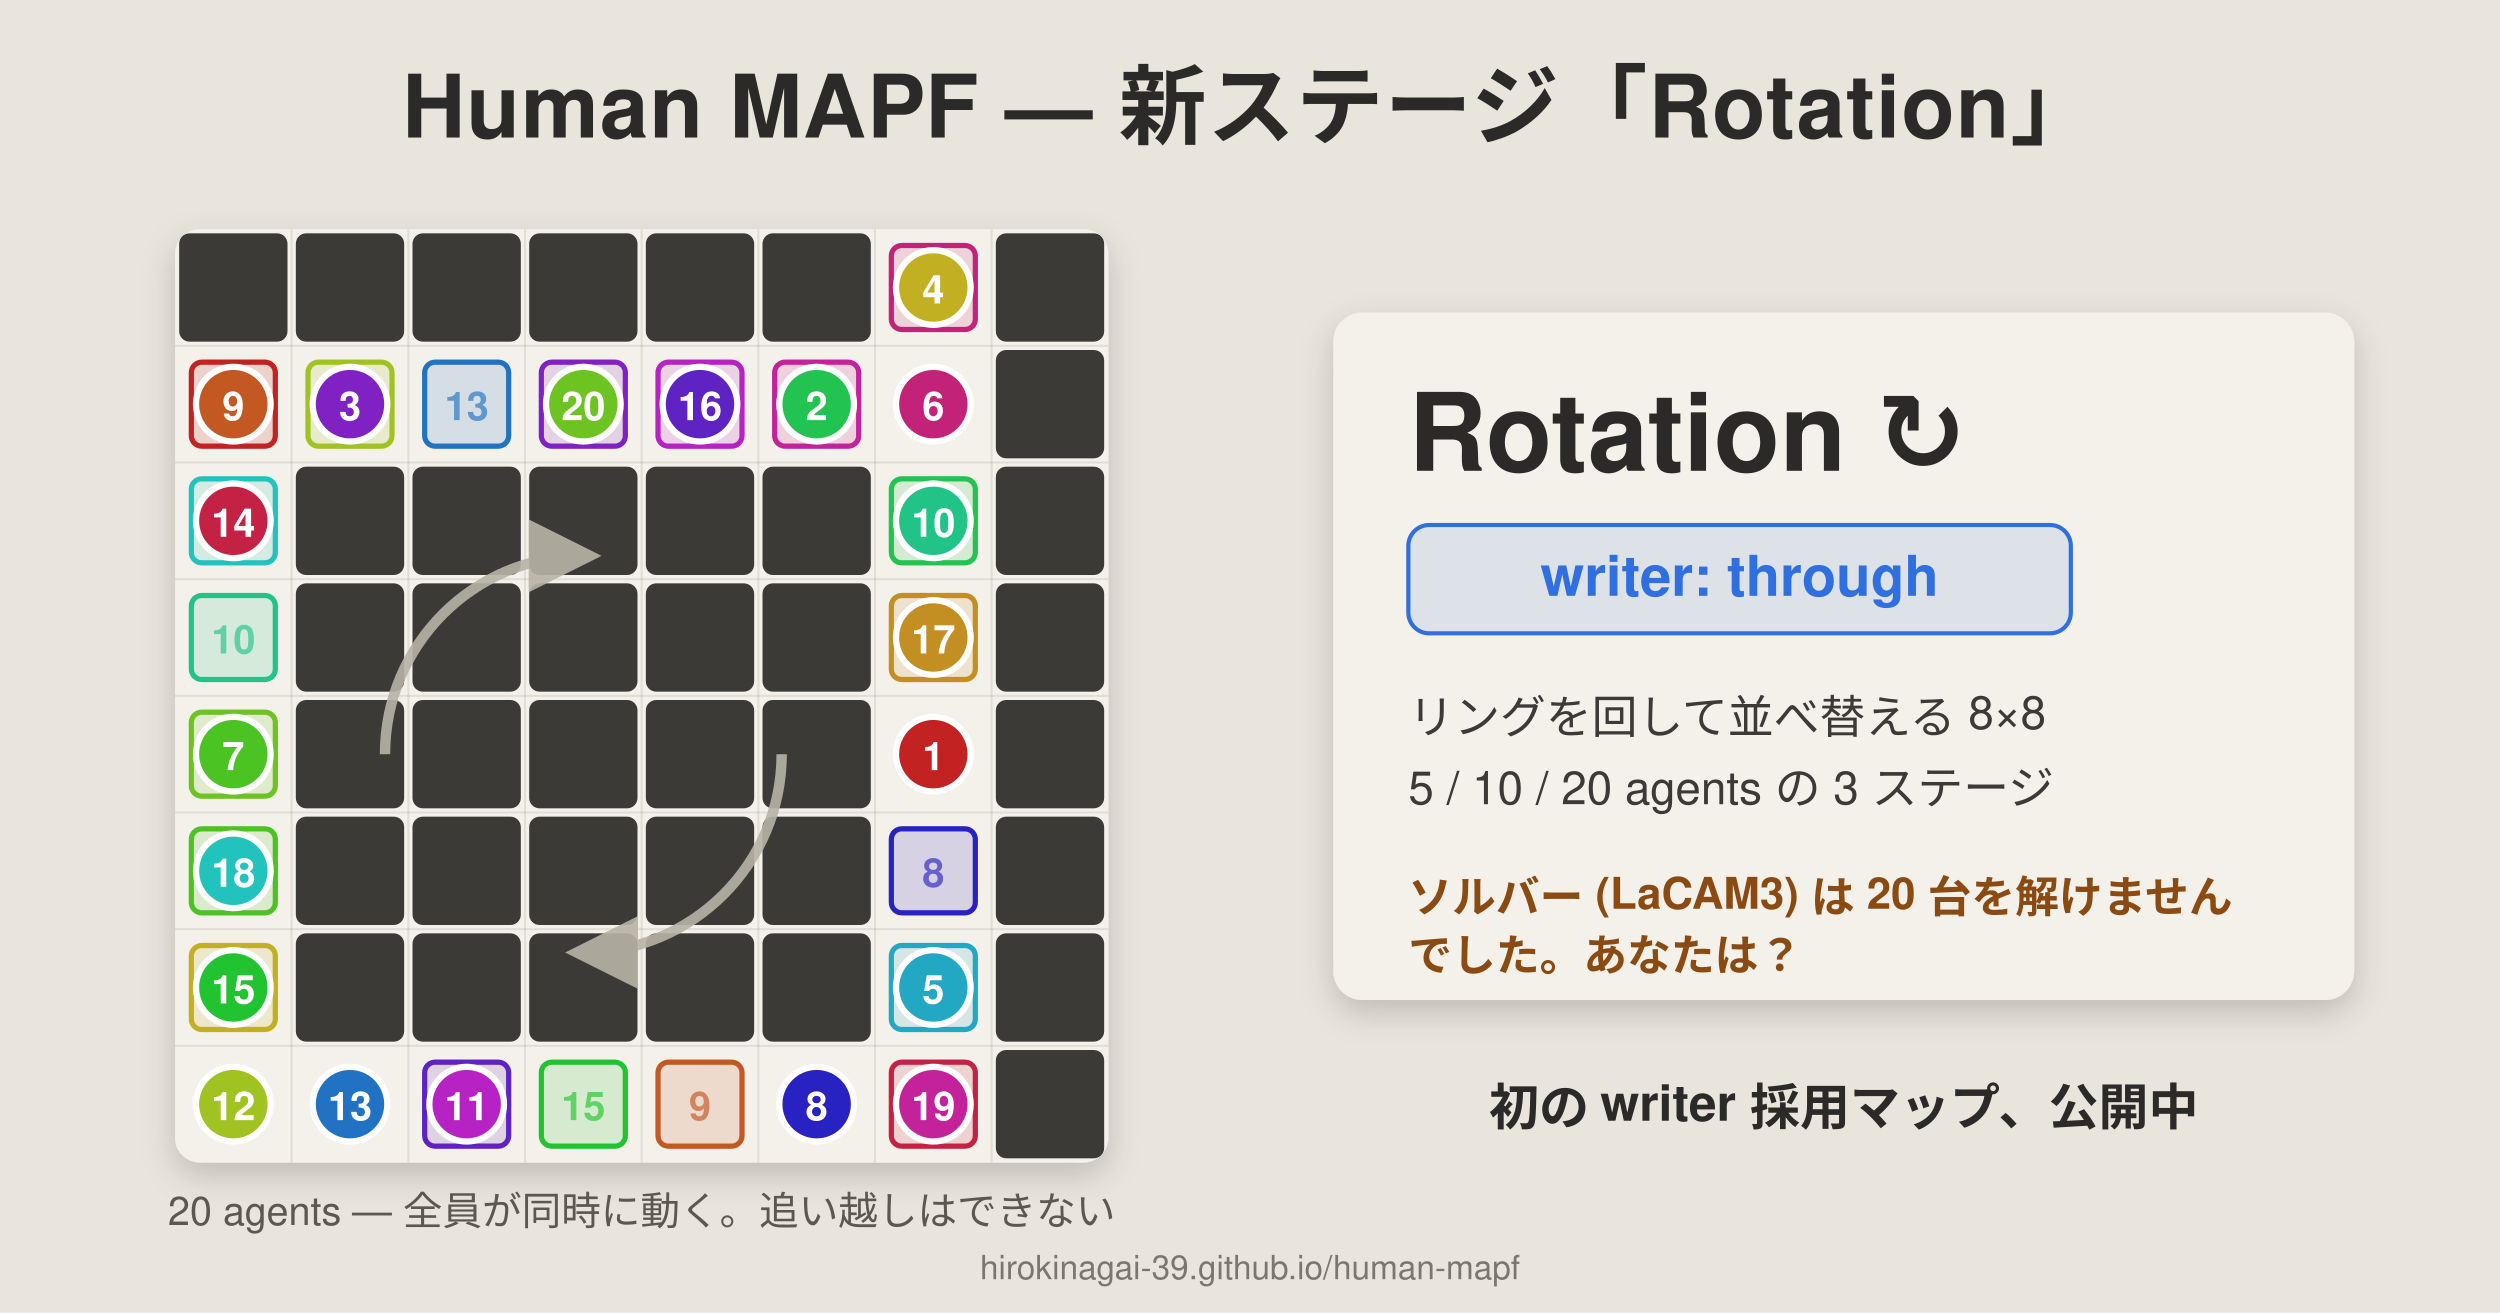
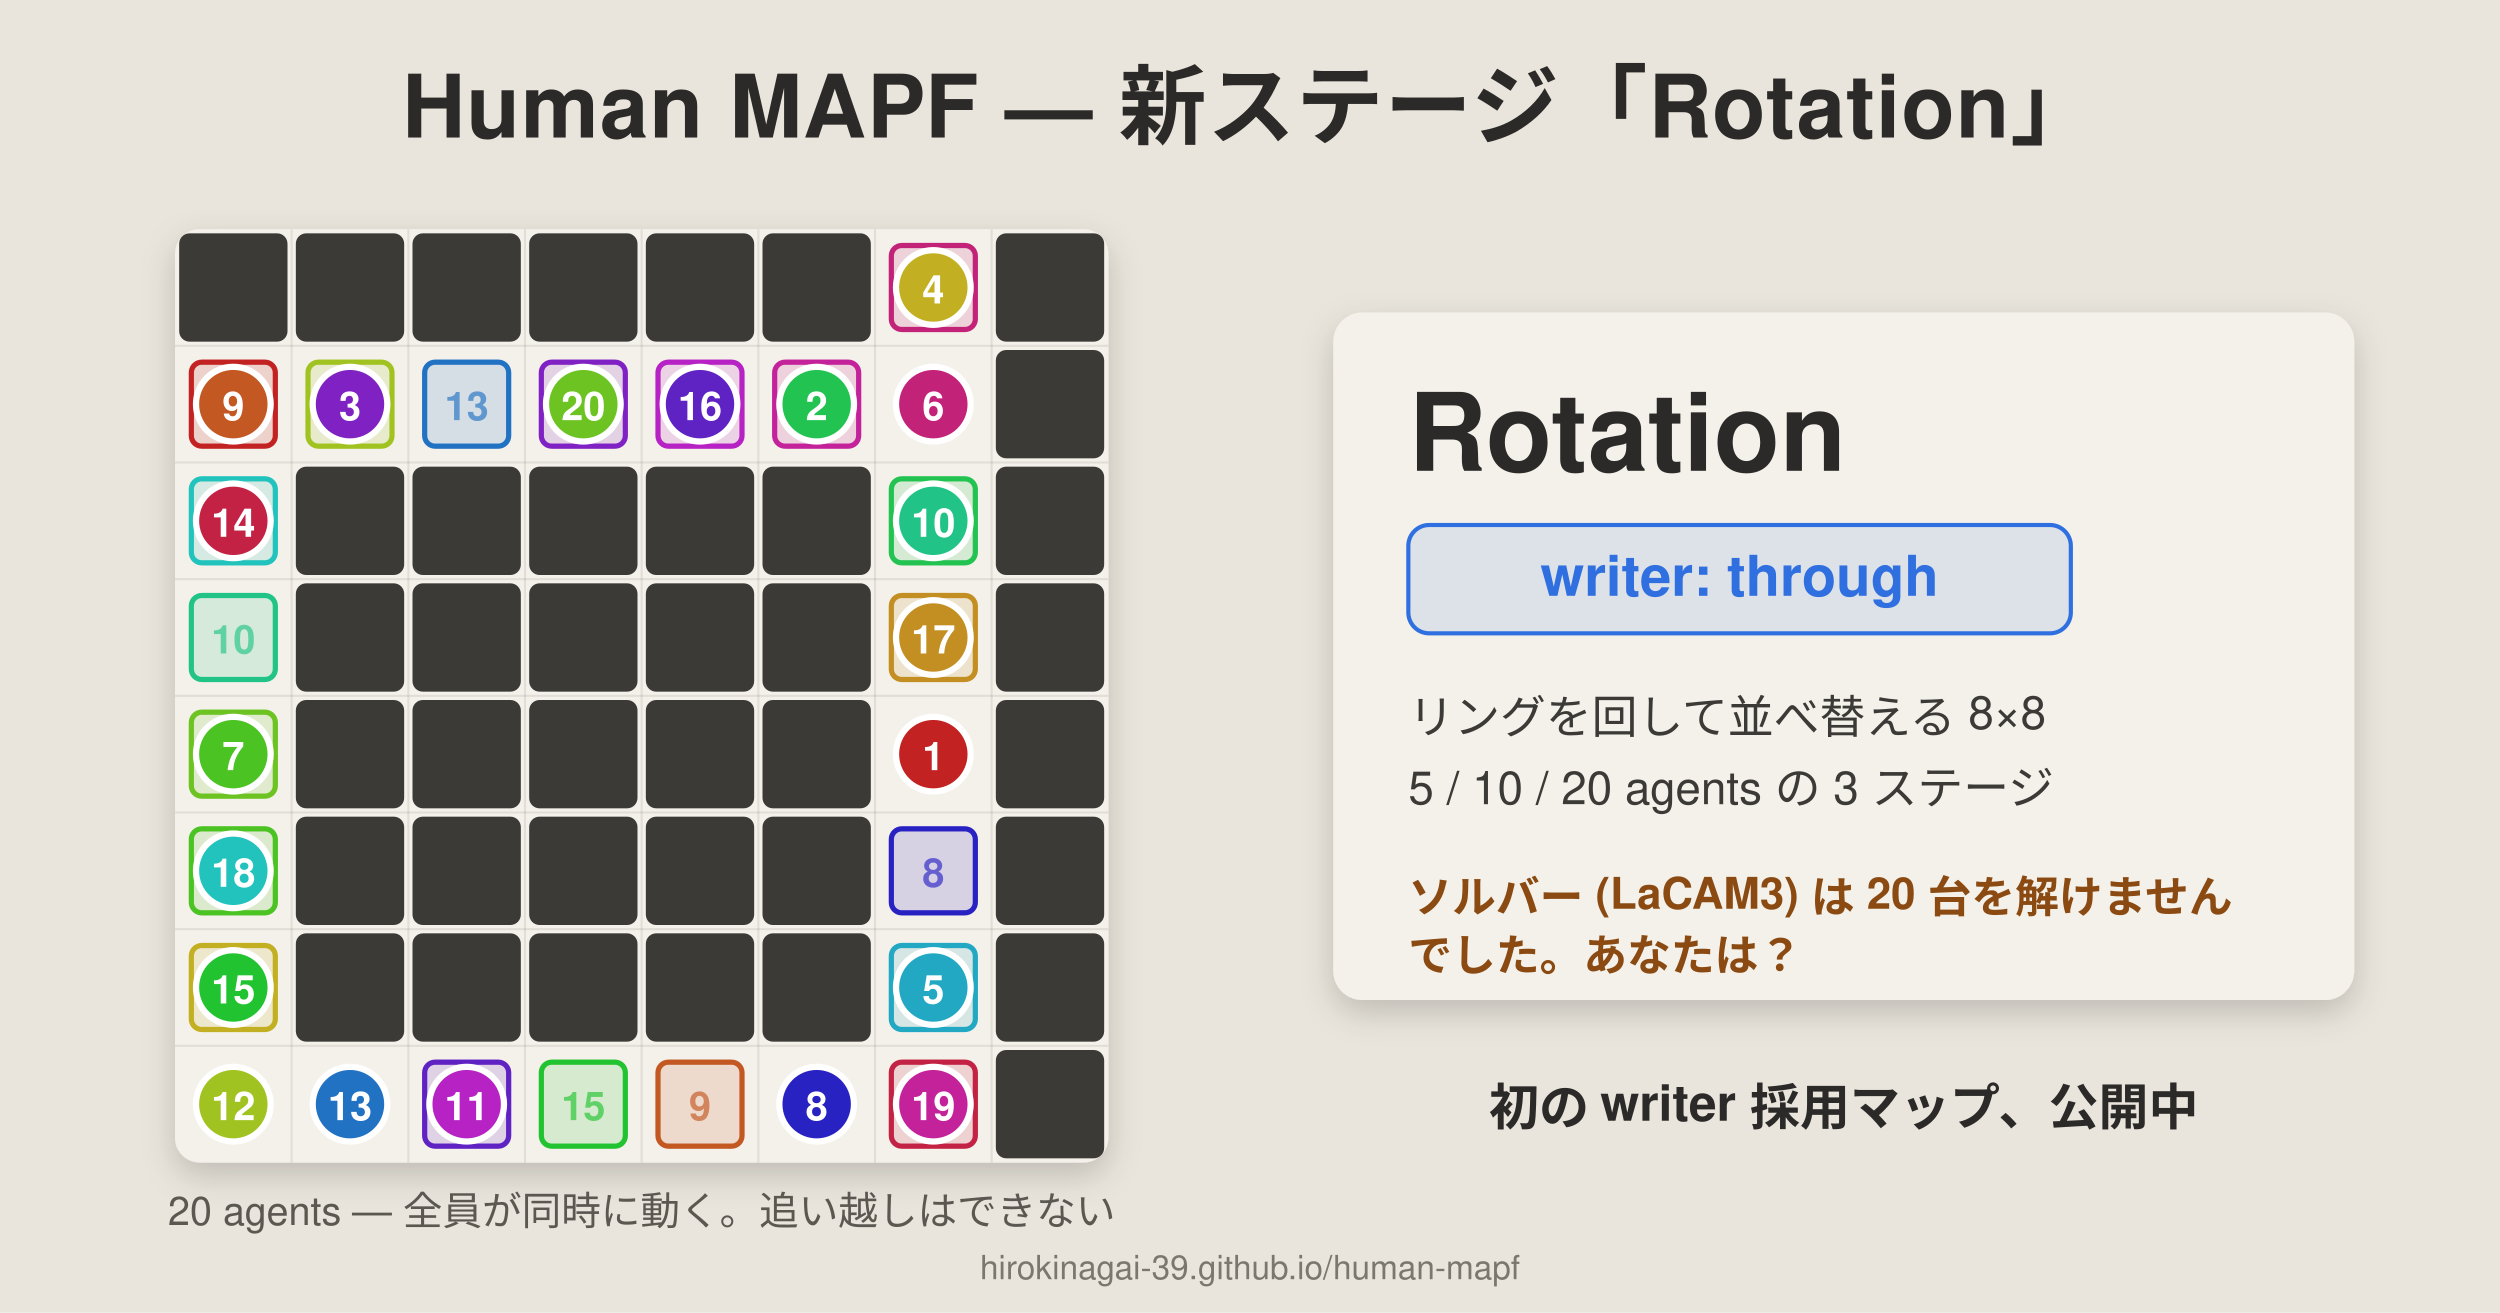
<svg xmlns="http://www.w3.org/2000/svg" width="1200" height="630" viewBox="0 0 1200 630" font-family="'Helvetica Neue', Helvetica, Arial, 'Hiragino Sans', 'Noto Sans JP', sans-serif">
  <defs>
    <filter id="shadow" x="-10%" y="-10%" width="120%" height="130%">
      <feDropShadow dx="0" dy="6" stdDeviation="8" flood-color="#000" flood-opacity="0.18" />
    </filter>
    <marker id="arr" viewBox="0 0 8 8" refX="6" refY="4" markerWidth="7" markerHeight="7" orient="auto">
      <path d="M0 0 L8 4 L0 8 z" fill="#b8b2a6" />
    </marker>
  </defs>
  <rect width="1200" height="630" fill="#e9e5dc" />
  <text x="600" y="66" font-size="42" font-weight="800" fill="#2b2a28" text-anchor="middle" letter-spacing="0.5">Human MAPF — 新ステージ「Rotation」</text>
  <g filter="url(#shadow)">
    <rect x="84" y="110" width="448" height="448" rx="12" fill="#f4f1ea" />
  </g>
  <g stroke="#000" stroke-opacity="0.08" stroke-width="1">
    <line x1="140" y1="110" x2="140" y2="558" />
    <line x1="84" y1="166" x2="532" y2="166" />
    <line x1="196" y1="110" x2="196" y2="558" />
    <line x1="84" y1="222" x2="532" y2="222" />
    <line x1="252" y1="110" x2="252" y2="558" />
    <line x1="84" y1="278" x2="532" y2="278" />
    <line x1="308" y1="110" x2="308" y2="558" />
    <line x1="84" y1="334" x2="532" y2="334" />
    <line x1="364" y1="110" x2="364" y2="558" />
    <line x1="84" y1="390" x2="532" y2="390" />
    <line x1="420" y1="110" x2="420" y2="558" />
    <line x1="84" y1="446" x2="532" y2="446" />
    <line x1="476" y1="110" x2="476" y2="558" />
    <line x1="84" y1="502" x2="532" y2="502" />
  </g>
  <rect x="86" y="112" width="52" height="52" rx="5" fill="#3b3a37" />
  <rect x="142" y="112" width="52" height="52" rx="5" fill="#3b3a37" />
  <rect x="198" y="112" width="52" height="52" rx="5" fill="#3b3a37" />
  <rect x="254" y="112" width="52" height="52" rx="5" fill="#3b3a37" />
  <rect x="310" y="112" width="52" height="52" rx="5" fill="#3b3a37" />
  <rect x="366" y="112" width="52" height="52" rx="5" fill="#3b3a37" />
  <rect x="478" y="112" width="52" height="52" rx="5" fill="#3b3a37" />
  <rect x="478" y="168" width="52" height="52" rx="5" fill="#3b3a37" />
  <rect x="142" y="224" width="52" height="52" rx="5" fill="#3b3a37" />
  <rect x="198" y="224" width="52" height="52" rx="5" fill="#3b3a37" />
  <rect x="254" y="224" width="52" height="52" rx="5" fill="#3b3a37" />
  <rect x="310" y="224" width="52" height="52" rx="5" fill="#3b3a37" />
  <rect x="366" y="224" width="52" height="52" rx="5" fill="#3b3a37" />
  <rect x="478" y="224" width="52" height="52" rx="5" fill="#3b3a37" />
  <rect x="142" y="280" width="52" height="52" rx="5" fill="#3b3a37" />
  <rect x="198" y="280" width="52" height="52" rx="5" fill="#3b3a37" />
  <rect x="254" y="280" width="52" height="52" rx="5" fill="#3b3a37" />
  <rect x="310" y="280" width="52" height="52" rx="5" fill="#3b3a37" />
  <rect x="366" y="280" width="52" height="52" rx="5" fill="#3b3a37" />
  <rect x="478" y="280" width="52" height="52" rx="5" fill="#3b3a37" />
  <rect x="142" y="336" width="52" height="52" rx="5" fill="#3b3a37" />
  <rect x="198" y="336" width="52" height="52" rx="5" fill="#3b3a37" />
  <rect x="254" y="336" width="52" height="52" rx="5" fill="#3b3a37" />
  <rect x="310" y="336" width="52" height="52" rx="5" fill="#3b3a37" />
  <rect x="366" y="336" width="52" height="52" rx="5" fill="#3b3a37" />
  <rect x="478" y="336" width="52" height="52" rx="5" fill="#3b3a37" />
  <rect x="142" y="392" width="52" height="52" rx="5" fill="#3b3a37" />
  <rect x="198" y="392" width="52" height="52" rx="5" fill="#3b3a37" />
  <rect x="254" y="392" width="52" height="52" rx="5" fill="#3b3a37" />
  <rect x="310" y="392" width="52" height="52" rx="5" fill="#3b3a37" />
  <rect x="366" y="392" width="52" height="52" rx="5" fill="#3b3a37" />
  <rect x="478" y="392" width="52" height="52" rx="5" fill="#3b3a37" />
  <rect x="142" y="448" width="52" height="52" rx="5" fill="#3b3a37" />
  <rect x="198" y="448" width="52" height="52" rx="5" fill="#3b3a37" />
  <rect x="254" y="448" width="52" height="52" rx="5" fill="#3b3a37" />
  <rect x="310" y="448" width="52" height="52" rx="5" fill="#3b3a37" />
  <rect x="366" y="448" width="52" height="52" rx="5" fill="#3b3a37" />
  <rect x="478" y="448" width="52" height="52" rx="5" fill="#3b3a37" />
  <rect x="478" y="504" width="52" height="52" rx="5" fill="#3b3a37" />
-   <g fill="none" stroke="#b8b2a6" stroke-width="5" opacity="0.9">
-     <path d="M 184.8 362 A 95.2 95.2 0 0 1 280 266.8" marker-end="url(#arr)" />
-     <path d="M 375.2 362 A 95.2 95.2 0 0 1 280 457.2" marker-end="url(#arr)" />
-   </g>
  <rect x="91.84" y="173.84" width="40.32" height="40.32" rx="5" fill="hsl(0.0, 70%, 45%)" fill-opacity="0.15" stroke="hsl(0.0, 70%, 45%)" stroke-width="2.5" />
  <text x="112" y="195" font-size="19.04" font-weight="700" fill="hsl(0.0, 70%, 45%)" fill-opacity="0.65" text-anchor="middle" dominant-baseline="middle">1</text>
  <rect x="427.84" y="229.84" width="40.32" height="40.32" rx="5" fill="hsl(137.5, 70%, 45%)" fill-opacity="0.15" stroke="hsl(137.5, 70%, 45%)" stroke-width="2.5" />
  <text x="448" y="251" font-size="19.04" font-weight="700" fill="hsl(137.5, 70%, 45%)" fill-opacity="0.65" text-anchor="middle" dominant-baseline="middle">2</text>
  <rect x="259.84" y="173.84" width="40.32" height="40.32" rx="5" fill="hsl(275.0, 70%, 45%)" fill-opacity="0.15" stroke="hsl(275.0, 70%, 45%)" stroke-width="2.5" />
  <text x="280" y="195" font-size="19.04" font-weight="700" fill="hsl(275.0, 70%, 45%)" fill-opacity="0.65" text-anchor="middle" dominant-baseline="middle">3</text>
  <rect x="91.84" y="453.84" width="40.32" height="40.32" rx="5" fill="hsl(52.5, 70%, 45%)" fill-opacity="0.15" stroke="hsl(52.5, 70%, 45%)" stroke-width="2.5" />
  <text x="112" y="475" font-size="19.04" font-weight="700" fill="hsl(52.5, 70%, 45%)" fill-opacity="0.65" text-anchor="middle" dominant-baseline="middle">4</text>
  <rect x="427.84" y="453.84" width="40.32" height="40.32" rx="5" fill="hsl(190.0, 70%, 45%)" fill-opacity="0.15" stroke="hsl(190.0, 70%, 45%)" stroke-width="2.5" />
  <text x="448" y="475" font-size="19.04" font-weight="700" fill="hsl(190.0, 70%, 45%)" fill-opacity="0.65" text-anchor="middle" dominant-baseline="middle">5</text>
  <rect x="427.84" y="117.84" width="40.32" height="40.32" rx="5" fill="hsl(327.5, 70%, 45%)" fill-opacity="0.15" stroke="hsl(327.5, 70%, 45%)" stroke-width="2.5" />
  <text x="448" y="139" font-size="19.04" font-weight="700" fill="hsl(327.5, 70%, 45%)" fill-opacity="0.65" text-anchor="middle" dominant-baseline="middle">6</text>
  <rect x="91.84" y="397.84" width="40.32" height="40.32" rx="5" fill="hsl(105.0, 70%, 45%)" fill-opacity="0.15" stroke="hsl(105.0, 70%, 45%)" stroke-width="2.5" />
  <text x="112" y="419" font-size="19.04" font-weight="700" fill="hsl(105.0, 70%, 45%)" fill-opacity="0.65" text-anchor="middle" dominant-baseline="middle">7</text>
  <rect x="427.84" y="397.84" width="40.32" height="40.32" rx="5" fill="hsl(242.6, 70%, 45%)" fill-opacity="0.15" stroke="hsl(242.6, 70%, 45%)" stroke-width="2.5" />
  <text x="448" y="419" font-size="19.04" font-weight="700" fill="hsl(242.6, 70%, 45%)" fill-opacity="0.65" text-anchor="middle" dominant-baseline="middle">8</text>
  <rect x="315.84" y="509.84" width="40.32" height="40.32" rx="5" fill="hsl(20.1, 70%, 45%)" fill-opacity="0.15" stroke="hsl(20.1, 70%, 45%)" stroke-width="2.5" />
  <text x="336" y="531" font-size="19.04" font-weight="700" fill="hsl(20.1, 70%, 45%)" fill-opacity="0.65" text-anchor="middle" dominant-baseline="middle">9</text>
  <rect x="91.84" y="285.84" width="40.32" height="40.32" rx="5" fill="hsl(157.6, 70%, 45%)" fill-opacity="0.15" stroke="hsl(157.6, 70%, 45%)" stroke-width="2.5" />
  <text x="112" y="307" font-size="19.04" font-weight="700" fill="hsl(157.6, 70%, 45%)" fill-opacity="0.65" text-anchor="middle" dominant-baseline="middle">10</text>
  <rect x="315.84" y="173.84" width="40.32" height="40.32" rx="5" fill="hsl(295.1, 70%, 45%)" fill-opacity="0.15" stroke="hsl(295.1, 70%, 45%)" stroke-width="2.5" />
  <text x="336" y="195" font-size="19.04" font-weight="700" fill="hsl(295.1, 70%, 45%)" fill-opacity="0.65" text-anchor="middle" dominant-baseline="middle">11</text>
  <rect x="147.84" y="173.84" width="40.32" height="40.32" rx="5" fill="hsl(72.6, 70%, 45%)" fill-opacity="0.15" stroke="hsl(72.6, 70%, 45%)" stroke-width="2.5" />
  <text x="168" y="195" font-size="19.04" font-weight="700" fill="hsl(72.6, 70%, 45%)" fill-opacity="0.65" text-anchor="middle" dominant-baseline="middle">12</text>
  <rect x="203.84" y="173.84" width="40.32" height="40.32" rx="5" fill="hsl(210.1, 70%, 45%)" fill-opacity="0.15" stroke="hsl(210.1, 70%, 45%)" stroke-width="2.5" />
  <text x="224" y="195" font-size="19.04" font-weight="700" fill="hsl(210.1, 70%, 45%)" fill-opacity="0.65" text-anchor="middle" dominant-baseline="middle">13</text>
  <rect x="427.84" y="509.84" width="40.32" height="40.32" rx="5" fill="hsl(347.6, 70%, 45%)" fill-opacity="0.15" stroke="hsl(347.6, 70%, 45%)" stroke-width="2.5" />
  <text x="448" y="531" font-size="19.04" font-weight="700" fill="hsl(347.6, 70%, 45%)" fill-opacity="0.65" text-anchor="middle" dominant-baseline="middle">14</text>
  <rect x="259.84" y="509.84" width="40.32" height="40.32" rx="5" fill="hsl(125.1, 70%, 45%)" fill-opacity="0.15" stroke="hsl(125.1, 70%, 45%)" stroke-width="2.5" />
  <text x="280" y="531" font-size="19.04" font-weight="700" fill="hsl(125.1, 70%, 45%)" fill-opacity="0.65" text-anchor="middle" dominant-baseline="middle">15</text>
  <rect x="203.84" y="509.84" width="40.32" height="40.32" rx="5" fill="hsl(262.6, 70%, 45%)" fill-opacity="0.15" stroke="hsl(262.6, 70%, 45%)" stroke-width="2.5" />
  <text x="224" y="531" font-size="19.04" font-weight="700" fill="hsl(262.6, 70%, 45%)" fill-opacity="0.65" text-anchor="middle" dominant-baseline="middle">16</text>
  <rect x="427.84" y="285.84" width="40.32" height="40.32" rx="5" fill="hsl(40.1, 70%, 45%)" fill-opacity="0.15" stroke="hsl(40.1, 70%, 45%)" stroke-width="2.5" />
  <text x="448" y="307" font-size="19.04" font-weight="700" fill="hsl(40.1, 70%, 45%)" fill-opacity="0.65" text-anchor="middle" dominant-baseline="middle">17</text>
  <rect x="91.84" y="229.84" width="40.32" height="40.32" rx="5" fill="hsl(177.6, 70%, 45%)" fill-opacity="0.15" stroke="hsl(177.6, 70%, 45%)" stroke-width="2.5" />
  <text x="112" y="251" font-size="19.04" font-weight="700" fill="hsl(177.6, 70%, 45%)" fill-opacity="0.65" text-anchor="middle" dominant-baseline="middle">18</text>
  <rect x="371.84" y="173.84" width="40.32" height="40.32" rx="5" fill="hsl(315.1, 70%, 45%)" fill-opacity="0.15" stroke="hsl(315.1, 70%, 45%)" stroke-width="2.5" />
  <text x="392" y="195" font-size="19.04" font-weight="700" fill="hsl(315.1, 70%, 45%)" fill-opacity="0.65" text-anchor="middle" dominant-baseline="middle">19</text>
  <rect x="91.84" y="341.84" width="40.32" height="40.32" rx="5" fill="hsl(92.7, 70%, 45%)" fill-opacity="0.15" stroke="hsl(92.7, 70%, 45%)" stroke-width="2.5" />
  <text x="112" y="363" font-size="19.04" font-weight="700" fill="hsl(92.7, 70%, 45%)" fill-opacity="0.65" text-anchor="middle" dominant-baseline="middle">20</text>
  <circle cx="448" cy="362" r="17.92" fill="hsl(0.0, 70%, 45%)" stroke="#fff" stroke-width="3" />
  <text x="448" y="363" font-size="19.04" font-weight="700" fill="#fff" text-anchor="middle" dominant-baseline="middle">1</text>
  <circle cx="392" cy="194" r="17.92" fill="hsl(137.5, 70%, 45%)" stroke="#fff" stroke-width="3" />
  <text x="392" y="195" font-size="19.04" font-weight="700" fill="#fff" text-anchor="middle" dominant-baseline="middle">2</text>
  <circle cx="168" cy="194" r="17.92" fill="hsl(275.0, 70%, 45%)" stroke="#fff" stroke-width="3" />
  <text x="168" y="195" font-size="19.04" font-weight="700" fill="#fff" text-anchor="middle" dominant-baseline="middle">3</text>
  <circle cx="448" cy="138" r="17.92" fill="hsl(52.5, 70%, 45%)" stroke="#fff" stroke-width="3" />
  <text x="448" y="139" font-size="19.04" font-weight="700" fill="#fff" text-anchor="middle" dominant-baseline="middle">4</text>
  <circle cx="448" cy="474" r="17.92" fill="hsl(190.0, 70%, 45%)" stroke="#fff" stroke-width="3" />
  <text x="448" y="475" font-size="19.04" font-weight="700" fill="#fff" text-anchor="middle" dominant-baseline="middle">5</text>
  <circle cx="448" cy="194" r="17.92" fill="hsl(327.5, 70%, 45%)" stroke="#fff" stroke-width="3" />
  <text x="448" y="195" font-size="19.04" font-weight="700" fill="#fff" text-anchor="middle" dominant-baseline="middle">6</text>
  <circle cx="112" cy="362" r="17.92" fill="hsl(105.0, 70%, 45%)" stroke="#fff" stroke-width="3" />
  <text x="112" y="363" font-size="19.04" font-weight="700" fill="#fff" text-anchor="middle" dominant-baseline="middle">7</text>
  <circle cx="392" cy="530" r="17.92" fill="hsl(242.6, 70%, 45%)" stroke="#fff" stroke-width="3" />
  <text x="392" y="531" font-size="19.04" font-weight="700" fill="#fff" text-anchor="middle" dominant-baseline="middle">8</text>
  <circle cx="112" cy="194" r="17.92" fill="hsl(20.1, 70%, 45%)" stroke="#fff" stroke-width="3" />
  <text x="112" y="195" font-size="19.04" font-weight="700" fill="#fff" text-anchor="middle" dominant-baseline="middle">9</text>
  <circle cx="448" cy="250" r="17.92" fill="hsl(157.6, 70%, 45%)" stroke="#fff" stroke-width="3" />
  <text x="448" y="251" font-size="19.04" font-weight="700" fill="#fff" text-anchor="middle" dominant-baseline="middle">10</text>
  <circle cx="224" cy="530" r="17.92" fill="hsl(295.1, 70%, 45%)" stroke="#fff" stroke-width="3" />
  <text x="224" y="531" font-size="19.04" font-weight="700" fill="#fff" text-anchor="middle" dominant-baseline="middle">11</text>
  <circle cx="112" cy="530" r="17.92" fill="hsl(72.6, 70%, 45%)" stroke="#fff" stroke-width="3" />
  <text x="112" y="531" font-size="19.04" font-weight="700" fill="#fff" text-anchor="middle" dominant-baseline="middle">12</text>
  <circle cx="168" cy="530" r="17.92" fill="hsl(210.1, 70%, 45%)" stroke="#fff" stroke-width="3" />
  <text x="168" y="531" font-size="19.04" font-weight="700" fill="#fff" text-anchor="middle" dominant-baseline="middle">13</text>
  <circle cx="112" cy="250" r="17.92" fill="hsl(347.6, 70%, 45%)" stroke="#fff" stroke-width="3" />
  <text x="112" y="251" font-size="19.04" font-weight="700" fill="#fff" text-anchor="middle" dominant-baseline="middle">14</text>
  <circle cx="112" cy="474" r="17.92" fill="hsl(125.1, 70%, 45%)" stroke="#fff" stroke-width="3" />
  <text x="112" y="475" font-size="19.04" font-weight="700" fill="#fff" text-anchor="middle" dominant-baseline="middle">15</text>
  <circle cx="336" cy="194" r="17.92" fill="hsl(262.6, 70%, 45%)" stroke="#fff" stroke-width="3" />
  <text x="336" y="195" font-size="19.04" font-weight="700" fill="#fff" text-anchor="middle" dominant-baseline="middle">16</text>
  <circle cx="448" cy="306" r="17.92" fill="hsl(40.1, 70%, 45%)" stroke="#fff" stroke-width="3" />
  <text x="448" y="307" font-size="19.04" font-weight="700" fill="#fff" text-anchor="middle" dominant-baseline="middle">17</text>
  <circle cx="112" cy="418" r="17.92" fill="hsl(177.6, 70%, 45%)" stroke="#fff" stroke-width="3" />
  <text x="112" y="419" font-size="19.04" font-weight="700" fill="#fff" text-anchor="middle" dominant-baseline="middle">18</text>
  <circle cx="448" cy="530" r="17.92" fill="hsl(315.1, 70%, 45%)" stroke="#fff" stroke-width="3" />
  <text x="448" y="531" font-size="19.04" font-weight="700" fill="#fff" text-anchor="middle" dominant-baseline="middle">19</text>
  <circle cx="280" cy="194" r="17.92" fill="hsl(92.7, 70%, 45%)" stroke="#fff" stroke-width="3" />
  <text x="280" y="195" font-size="19.04" font-weight="700" fill="#fff" text-anchor="middle" dominant-baseline="middle">20</text>
  <text x="308" y="588" font-size="19" fill="#5b5852" text-anchor="middle">20 agents — 全員が同時に動く。追い越しはできない</text>
  <g filter="url(#shadow)">
    <rect x="640" y="150" width="490" height="330" rx="14" fill="#f4f1ea" />
  </g>
-   <text x="676" y="226" font-size="52" font-weight="800" fill="#2b2a28">Rotation ↻</text>
+   <text x="676" y="226" font-size="52" font-weight="800" fill="#2b2a28">Rotation</text>
  <rect x="676" y="252" width="318" height="52" rx="10" fill="#2f6fe0" fill-opacity="0.12" stroke="#2f6fe0" stroke-width="2" />
  <text x="835" y="286" font-size="27" font-weight="800" fill="#2f6fe0" text-anchor="middle">writer: through</text>
  <text x="676" y="352" font-size="22" fill="#3b3a37">リングを回して並べ替える 8×8</text>
  <text x="676" y="386" font-size="22" fill="#3b3a37">5 / 10 / 20 agents の 3 ステージ</text>
  <text x="676" y="438" font-size="21" font-weight="700" fill="#8a4a12">ソルバー (LaCAM3) は 20 台を解けません</text>
  <text x="676" y="466" font-size="21" font-weight="700" fill="#8a4a12">でした。あなたは？</text>
  <text x="885" y="540" font-size="24" font-weight="700" fill="#2b2a28" text-anchor="middle">初の writer 採用マップ、公開中</text>
  <text x="600" y="614" font-size="16" fill="#7a776f" text-anchor="middle">hirokinagai-39.github.io/human-mapf</text>
</svg>
